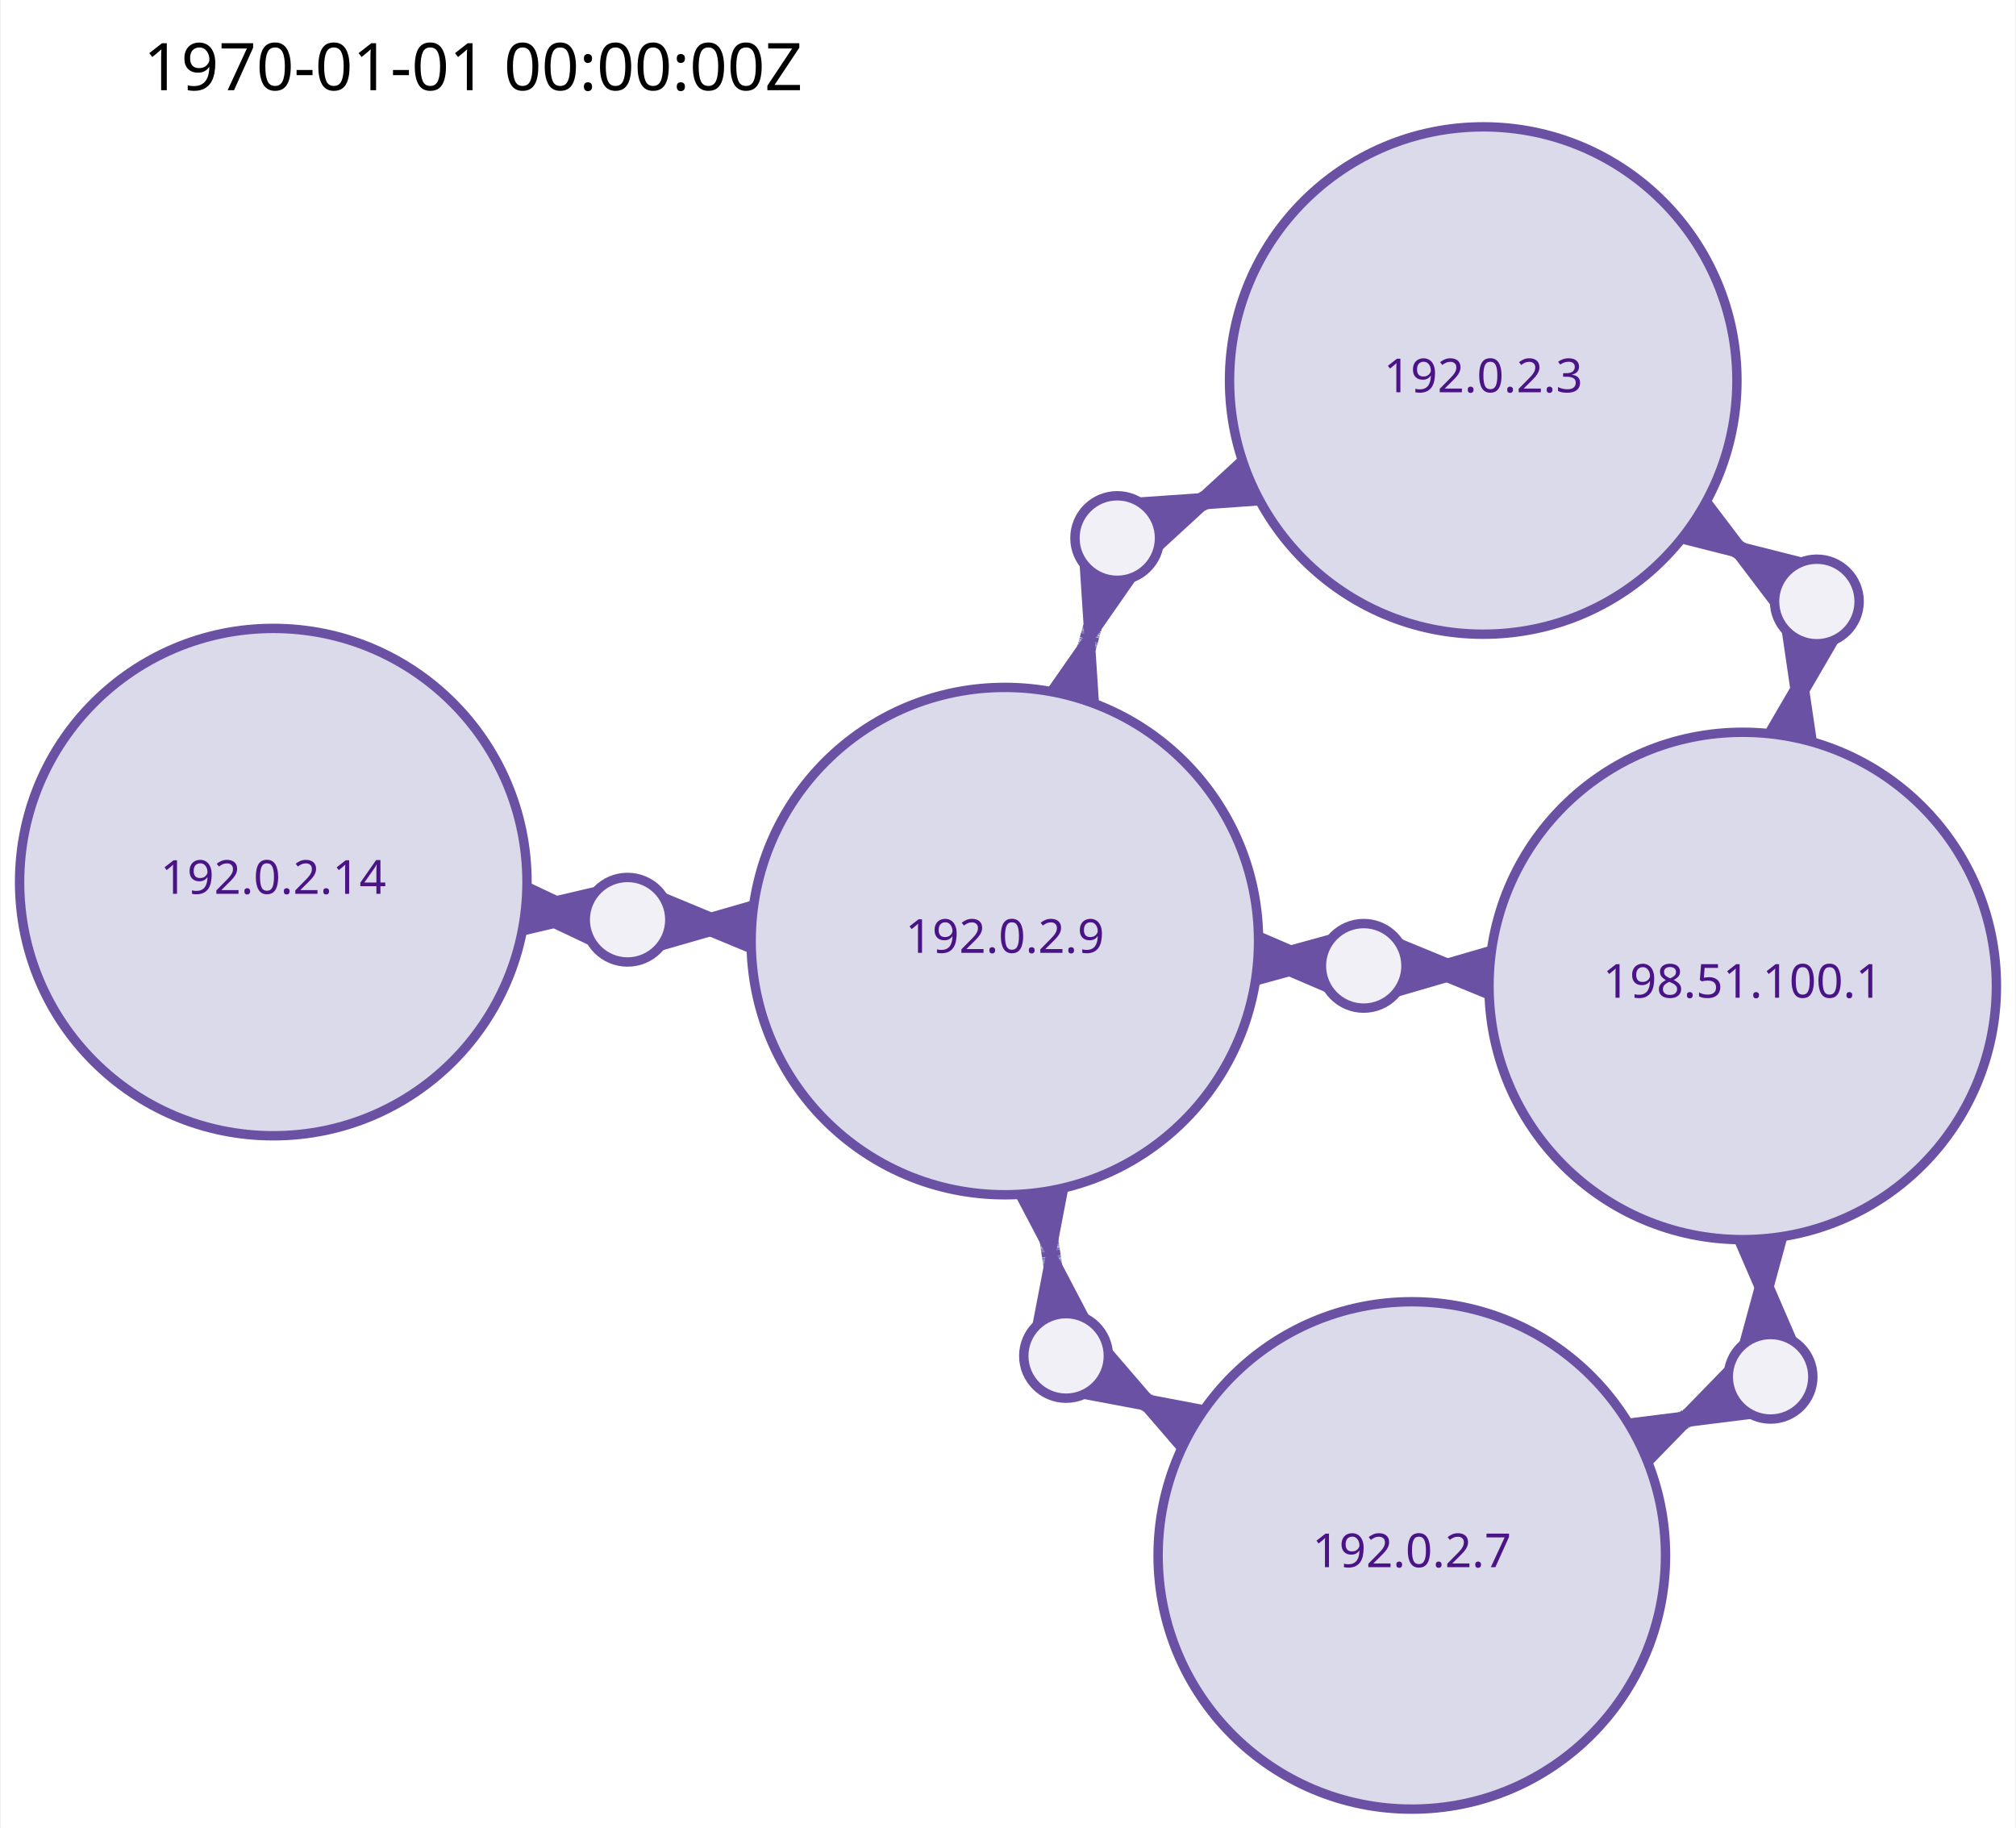
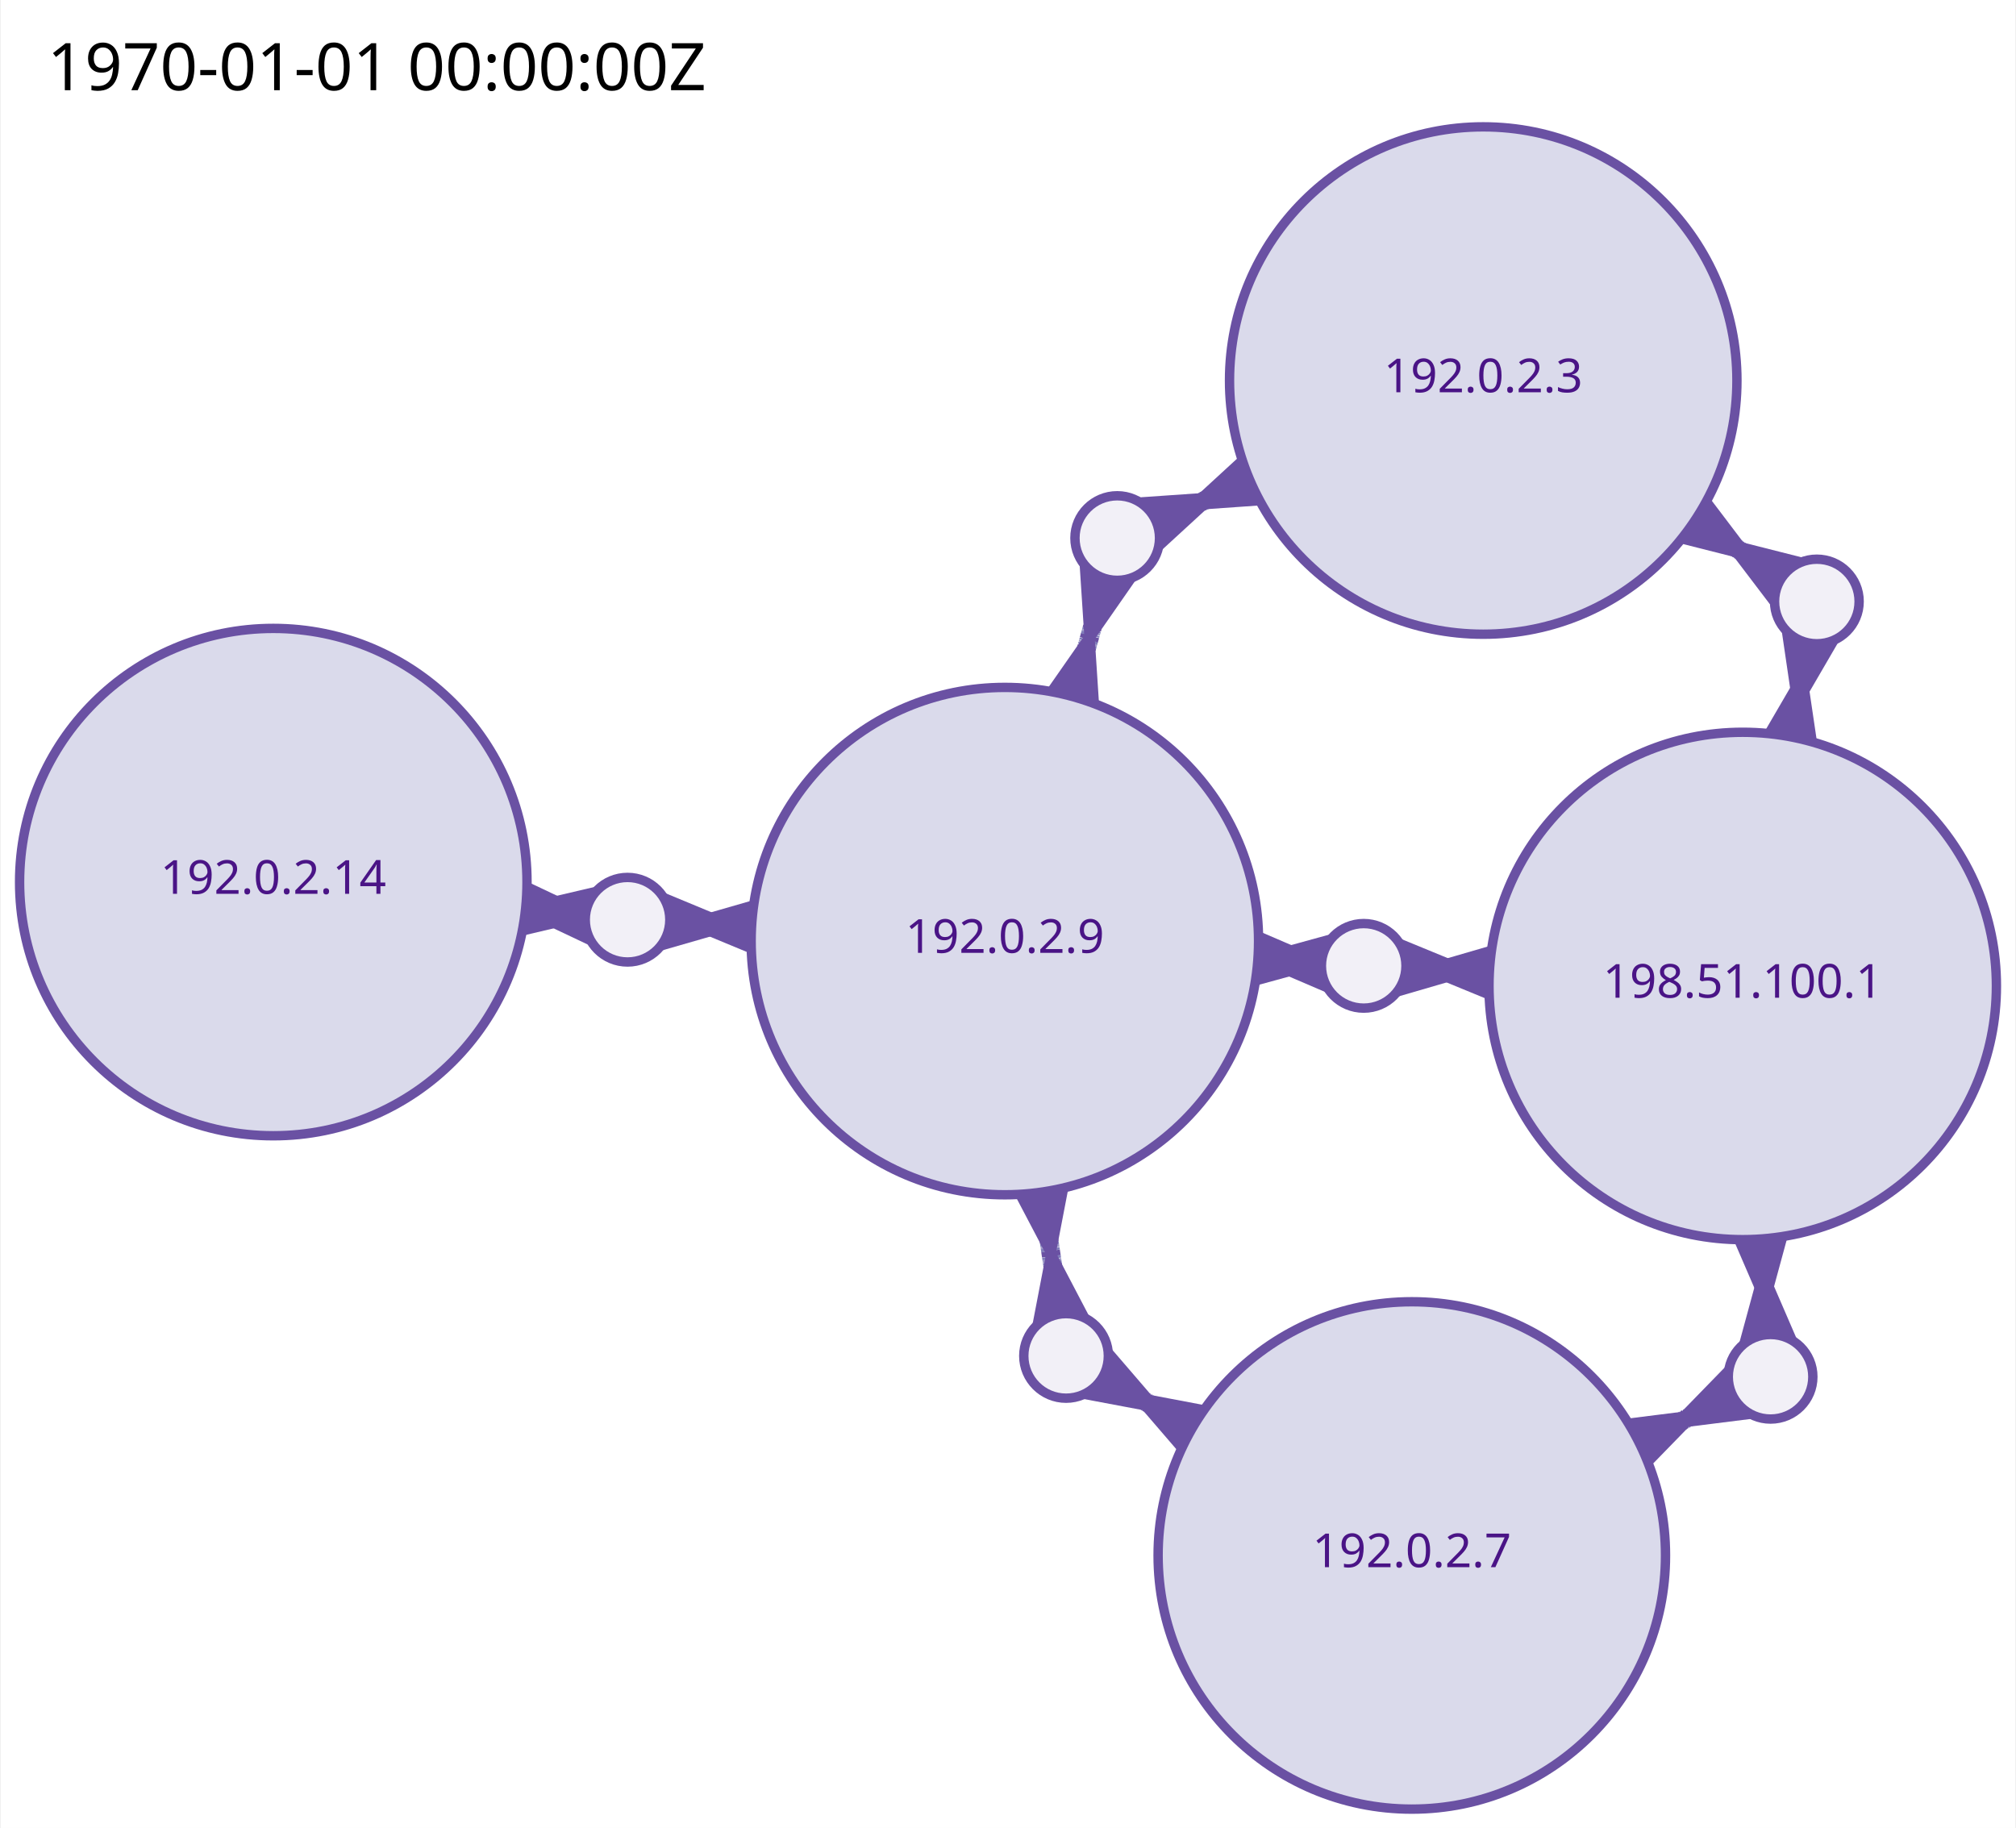
<svg xmlns="http://www.w3.org/2000/svg" width="429pt" height="389pt" viewBox="0.00 0.00 428.76 389.09">
  <g id="graph0" class="graph" transform="scale(1 1) rotate(0) translate(4 385.09)">
    <polygon fill="white" stroke="transparent" points="-4,4 -4,-385.09 424.76,-385.09 424.76,4 -4,4" />
-     <text text-anchor="middle" x="96.5" y="-365.89" font-family="sans bold" font-size="14.00">1970-01-01 00:00:00Z</text>
+     <text text-anchor="middle" x="76" y="-365.89" font-family="sans bold" font-size="14.00">1970-01-01 00:00:00Z</text>
    <g id="edge1" class="edge">
      <path fill="none" stroke="#6a51a3" stroke-width="4" d="M118.08,-190.52C118.09,-190.52 118.1,-190.52 118.11,-190.52" />
      <path fill="none" stroke="#807dba" stroke-width="4" d="M118.11,-190.52C118.12,-190.52 118.13,-190.52 118.14,-190.51" />
      <path fill="none" stroke="#9e9ac8" stroke-width="4" d="M118.14,-190.51C118.14,-190.51 118.15,-190.51 118.16,-190.51" />
      <path fill="none" stroke="#807dba" stroke-width="4" d="M118.16,-190.51C118.17,-190.51 118.18,-190.51 118.19,-190.51" />
      <path fill="none" stroke="#6a51a3" stroke-width="4" d="M118.19,-190.51C118.2,-190.51 118.22,-190.51 118.24,-190.5" />
      <path fill="none" stroke="#807dba" stroke-width="4" d="M118.24,-190.5C118.25,-190.5 118.26,-190.5 118.26,-190.5" />
      <path fill="none" stroke="#9e9ac8" stroke-width="4" d="M118.26,-190.5C118.27,-190.5 118.28,-190.5 118.29,-190.5" />
      <path fill="none" stroke="#807dba" stroke-width="4" d="M118.29,-190.5C118.3,-190.5 118.31,-190.5 118.32,-190.5" />
      <path fill="none" stroke="#6a51a3" stroke-width="4" d="M118.32,-190.5C118.32,-190.49 118.33,-190.49 118.34,-190.49" />
      <polygon fill="#6a51a3" stroke="#6a51a3" stroke-width="4" points="107.62,-188.11 117.94,-190.54 108.36,-195.07 107.62,-188.11" />
      <polygon fill="#6a51a3" stroke="#6a51a3" stroke-width="4" points="120.45,-193.79 110.13,-191.37 119.71,-186.83 120.45,-193.79" />
    </g>
    <g id="edge2" class="edge">
      <path fill="none" stroke="#6a51a3" stroke-width="4" d="M365.33,-268.46C365.36,-268.44 365.4,-268.41 365.43,-268.39" />
      <path fill="none" stroke="#807dba" stroke-width="4" d="M365.43,-268.39C365.46,-268.37 365.5,-268.35 365.53,-268.32" />
      <path fill="none" stroke="#9e9ac8" stroke-width="4" d="M365.53,-268.32C365.57,-268.3 365.6,-268.28 365.63,-268.26" />
      <path fill="none" stroke="#807dba" stroke-width="4" d="M365.63,-268.26C365.67,-268.23 365.7,-268.21 365.73,-268.19" />
      <path fill="none" stroke="#6a51a3" stroke-width="4" d="M365.73,-268.19C365.8,-268.14 365.87,-268.1 365.94,-268.05" />
      <path fill="none" stroke="#807dba" stroke-width="4" d="M365.94,-268.05C365.97,-268.03 366,-268.01 366.04,-267.99" />
      <path fill="none" stroke="#9e9ac8" stroke-width="4" d="M366.04,-267.99C366.07,-267.97 366.11,-267.94 366.14,-267.92" />
      <path fill="none" stroke="#807dba" stroke-width="4" d="M366.14,-267.92C366.17,-267.9 366.21,-267.88 366.24,-267.85" />
      <path fill="none" stroke="#6a51a3" stroke-width="4" d="M366.24,-267.85C366.27,-267.83 366.31,-267.81 366.34,-267.79" />
      <polygon fill="#6a51a3" stroke="#6a51a3" stroke-width="4" points="354.97,-271.12 365.24,-268.52 358.84,-276.96 354.97,-271.12" />
      <polygon fill="#6a51a3" stroke="#6a51a3" stroke-width="4" points="376.87,-265.01 366.6,-267.61 373.01,-259.17 376.87,-265.01" />
    </g>
    <g id="edge3" class="edge">
      <path fill="none" stroke="#6a51a3" stroke-width="4" d="M252.51,-278.69C252.47,-278.67 252.44,-278.66 252.4,-278.64" />
      <path fill="none" stroke="#807dba" stroke-width="4" d="M252.4,-278.64C252.36,-278.63 252.33,-278.61 252.29,-278.59" />
      <path fill="none" stroke="#9e9ac8" stroke-width="4" d="M252.29,-278.59C252.25,-278.58 252.21,-278.56 252.18,-278.55" />
      <path fill="none" stroke="#807dba" stroke-width="4" d="M252.18,-278.55C252.14,-278.53 252.1,-278.51 252.07,-278.5" />
      <path fill="none" stroke="#6a51a3" stroke-width="4" d="M252.07,-278.5C251.99,-278.47 251.92,-278.43 251.84,-278.4" />
      <path fill="none" stroke="#807dba" stroke-width="4" d="M251.84,-278.4C251.81,-278.39 251.77,-278.37 251.73,-278.35" />
      <path fill="none" stroke="#9e9ac8" stroke-width="4" d="M251.73,-278.35C251.7,-278.34 251.66,-278.32 251.62,-278.31" />
      <path fill="none" stroke="#807dba" stroke-width="4" d="M251.62,-278.31C251.59,-278.29 251.55,-278.28 251.51,-278.26" />
      <path fill="none" stroke="#6a51a3" stroke-width="4" d="M251.51,-278.26C251.48,-278.24 251.44,-278.23 251.4,-278.21" />
      <polygon fill="#6a51a3" stroke="#6a51a3" stroke-width="4" points="260.37,-285.88 252.57,-278.71 263.14,-279.45 260.37,-285.88" />
      <polygon fill="#6a51a3" stroke="#6a51a3" stroke-width="4" points="243.35,-270.94 251.15,-278.1 240.58,-277.37 243.35,-270.94" />
    </g>
    <g id="edge4" class="edge">
      <path fill="none" stroke="#6a51a3" stroke-width="4" d="M353.87,-82.66C353.92,-82.68 353.97,-82.7 354.02,-82.73" />
      <path fill="none" stroke="#807dba" stroke-width="4" d="M354.02,-82.73C354.07,-82.75 354.12,-82.78 354.17,-82.8" />
      <path fill="none" stroke="#9e9ac8" stroke-width="4" d="M354.17,-82.8C354.22,-82.83 354.27,-82.85 354.32,-82.88" />
      <path fill="none" stroke="#807dba" stroke-width="4" d="M354.32,-82.88C354.37,-82.9 354.42,-82.93 354.47,-82.95" />
      <path fill="none" stroke="#6a51a3" stroke-width="4" d="M354.47,-82.95C354.56,-83 354.66,-83.05 354.76,-83.1" />
      <path fill="none" stroke="#807dba" stroke-width="4" d="M354.76,-83.1C354.81,-83.12 354.86,-83.15 354.91,-83.17" />
      <path fill="none" stroke="#9e9ac8" stroke-width="4" d="M354.91,-83.17C354.95,-83.19 355,-83.22 355.05,-83.24" />
      <path fill="none" stroke="#807dba" stroke-width="4" d="M355.05,-83.24C355.1,-83.27 355.15,-83.29 355.2,-83.31" />
      <path fill="none" stroke="#6a51a3" stroke-width="4" d="M355.2,-83.31C355.25,-83.34 355.29,-83.36 355.34,-83.39" />
      <polygon fill="#6a51a3" stroke="#6a51a3" stroke-width="4" points="346.25,-74.95 353.64,-82.54 343.13,-81.22 346.25,-74.95" />
      <polygon fill="#6a51a3" stroke="#6a51a3" stroke-width="4" points="362.81,-91.02 355.42,-83.43 365.93,-84.75 362.81,-91.02" />
    </g>
    <g id="edge5" class="edge">
      <path fill="none" stroke="#6a51a3" stroke-width="4" d="M240.58,-86.18C240.54,-86.2 240.51,-86.22 240.47,-86.24" />
      <path fill="none" stroke="#807dba" stroke-width="4" d="M240.47,-86.24C240.43,-86.26 240.4,-86.28 240.36,-86.3" />
      <path fill="none" stroke="#9e9ac8" stroke-width="4" d="M240.36,-86.3C240.33,-86.32 240.29,-86.34 240.26,-86.36" />
      <path fill="none" stroke="#807dba" stroke-width="4" d="M240.26,-86.36C240.22,-86.38 240.19,-86.4 240.15,-86.42" />
      <path fill="none" stroke="#6a51a3" stroke-width="4" d="M240.15,-86.42C240.08,-86.46 240.01,-86.5 239.94,-86.54" />
      <path fill="none" stroke="#807dba" stroke-width="4" d="M239.94,-86.54C239.91,-86.56 239.87,-86.58 239.84,-86.6" />
      <path fill="none" stroke="#9e9ac8" stroke-width="4" d="M239.84,-86.6C239.8,-86.62 239.77,-86.64 239.74,-86.66" />
      <path fill="none" stroke="#807dba" stroke-width="4" d="M239.74,-86.66C239.7,-86.68 239.67,-86.7 239.63,-86.72" />
      <path fill="none" stroke="#6a51a3" stroke-width="4" d="M239.63,-86.72C239.6,-86.74 239.56,-86.76 239.53,-86.78" />
      <polygon fill="#6a51a3" stroke="#6a51a3" stroke-width="4" points="251.06,-84.17 240.65,-86.14 247.56,-78.11 251.06,-84.17" />
      <polygon fill="#6a51a3" stroke="#6a51a3" stroke-width="4" points="228.86,-88.89 239.27,-86.93 232.36,-94.96 228.86,-88.89" />
    </g>
    <g id="edge6" class="edge">
      <path fill="none" stroke="#6a51a3" stroke-width="4" d="M274.04,-180.33C274.05,-180.33 274.06,-180.33 274.08,-180.33" />
      <path fill="none" stroke="#807dba" stroke-width="4" d="M274.08,-180.33C274.09,-180.33 274.1,-180.33 274.11,-180.33" />
      <path fill="none" stroke="#9e9ac8" stroke-width="4" d="M274.11,-180.33C274.12,-180.32 274.14,-180.32 274.15,-180.32" />
      <path fill="none" stroke="#807dba" stroke-width="4" d="M274.15,-180.32C274.16,-180.32 274.17,-180.32 274.19,-180.32" />
      <path fill="none" stroke="#6a51a3" stroke-width="4" d="M274.19,-180.32C274.21,-180.32 274.24,-180.32 274.26,-180.31" />
      <path fill="none" stroke="#807dba" stroke-width="4" d="M274.26,-180.31C274.27,-180.31 274.29,-180.31 274.3,-180.31" />
      <path fill="none" stroke="#9e9ac8" stroke-width="4" d="M274.3,-180.31C274.31,-180.31 274.32,-180.31 274.34,-180.31" />
      <path fill="none" stroke="#807dba" stroke-width="4" d="M274.34,-180.31C274.35,-180.31 274.36,-180.31 274.37,-180.31" />
      <path fill="none" stroke="#6a51a3" stroke-width="4" d="M274.37,-180.31C274.39,-180.31 274.4,-180.31 274.41,-180.3" />
      <polygon fill="#6a51a3" stroke="#6a51a3" stroke-width="4" points="263.75,-177.53 273.97,-180.33 264.24,-184.51 263.75,-177.53" />
      <polygon fill="#6a51a3" stroke="#6a51a3" stroke-width="4" points="277.13,-183.63 266.91,-180.82 276.65,-176.64 277.13,-183.63" />
    </g>
    <g id="edge7" class="edge">
      <path fill="none" stroke="#6a51a3" stroke-width="4" d="M227.07,-247.03C227.11,-247.19 227.16,-247.35 227.2,-247.51" />
      <path fill="none" stroke="#807dba" stroke-width="4" d="M227.2,-247.51C227.25,-247.66 227.29,-247.82 227.33,-247.97" />
      <path fill="none" stroke="#9e9ac8" stroke-width="4" d="M227.33,-247.97C227.38,-248.13 227.42,-248.29 227.46,-248.44" />
      <path fill="none" stroke="#807dba" stroke-width="4" d="M227.46,-248.44C227.51,-248.6 227.55,-248.75 227.59,-248.91" />
      <path fill="none" stroke="#6a51a3" stroke-width="4" d="M227.59,-248.91C227.68,-249.21 227.76,-249.52 227.85,-249.82" />
      <path fill="none" stroke="#807dba" stroke-width="4" d="M227.85,-249.82C227.89,-249.98 227.93,-250.13 227.98,-250.28" />
      <path fill="none" stroke="#9e9ac8" stroke-width="4" d="M227.98,-250.28C228.02,-250.43 228.06,-250.58 228.1,-250.73" />
      <path fill="none" stroke="#807dba" stroke-width="4" d="M228.1,-250.73C228.14,-250.88 228.18,-251.03 228.23,-251.18" />
      <path fill="none" stroke="#6a51a3" stroke-width="4" d="M228.23,-251.18C228.27,-251.33 228.31,-251.48 228.35,-251.63" />
      <polygon fill="#6a51a3" stroke="#6a51a3" stroke-width="4" points="227.69,-236.21 227,-246.78 220.94,-238.09 227.69,-236.21" />
      <polygon fill="#6a51a3" stroke="#6a51a3" stroke-width="4" points="227.78,-262.61 228.47,-252.04 234.52,-260.73 227.78,-262.61" />
    </g>
    <g id="edge8" class="edge">
      <path fill="none" stroke="#6a51a3" stroke-width="4" d="M219.09,-121.16C219.12,-120.96 219.15,-120.77 219.18,-120.57" />
      <path fill="none" stroke="#807dba" stroke-width="4" d="M219.18,-120.57C219.21,-120.37 219.24,-120.17 219.27,-119.98" />
      <path fill="none" stroke="#9e9ac8" stroke-width="4" d="M219.27,-119.98C219.3,-119.78 219.33,-119.59 219.36,-119.39" />
      <path fill="none" stroke="#807dba" stroke-width="4" d="M219.36,-119.39C219.38,-119.2 219.41,-119 219.44,-118.81" />
      <path fill="none" stroke="#6a51a3" stroke-width="4" d="M219.44,-118.81C219.5,-118.42 219.56,-118.04 219.61,-117.66" />
      <path fill="none" stroke="#807dba" stroke-width="4" d="M219.61,-117.66C219.64,-117.47 219.67,-117.28 219.7,-117.09" />
      <path fill="none" stroke="#9e9ac8" stroke-width="4" d="M219.7,-117.09C219.72,-116.9 219.75,-116.71 219.78,-116.52" />
      <path fill="none" stroke="#807dba" stroke-width="4" d="M219.78,-116.52C219.81,-116.34 219.83,-116.15 219.86,-115.96" />
      <path fill="none" stroke="#6a51a3" stroke-width="4" d="M219.86,-115.96C219.89,-115.78 219.92,-115.59 219.94,-115.41" />
      <polygon fill="#6a51a3" stroke="#6a51a3" stroke-width="4" points="214.16,-130.6 219.09,-121.22 221.09,-131.62 214.16,-130.6" />
      <polygon fill="#6a51a3" stroke="#6a51a3" stroke-width="4" points="224.88,-105.92 219.96,-115.31 217.96,-104.9 224.88,-105.92" />
    </g>
    <g id="edge9" class="edge">
      <path fill="none" stroke="#6a51a3" stroke-width="4" d="M145.54,-188.4C145.52,-188.4 145.51,-188.41 145.49,-188.41" />
      <path fill="none" stroke="#807dba" stroke-width="4" d="M145.49,-188.41C145.48,-188.41 145.46,-188.41 145.44,-188.41" />
      <path fill="none" stroke="#9e9ac8" stroke-width="4" d="M145.44,-188.41C145.43,-188.41 145.41,-188.41 145.39,-188.41" />
      <path fill="none" stroke="#807dba" stroke-width="4" d="M145.39,-188.41C145.38,-188.41 145.36,-188.41 145.35,-188.42" />
      <path fill="none" stroke="#6a51a3" stroke-width="4" d="M145.35,-188.42C145.31,-188.42 145.28,-188.42 145.25,-188.42" />
      <path fill="none" stroke="#807dba" stroke-width="4" d="M145.25,-188.42C145.23,-188.42 145.22,-188.42 145.2,-188.42" />
      <path fill="none" stroke="#9e9ac8" stroke-width="4" d="M145.2,-188.42C145.19,-188.42 145.17,-188.43 145.15,-188.43" />
      <path fill="none" stroke="#807dba" stroke-width="4" d="M145.15,-188.43C145.14,-188.43 145.12,-188.43 145.11,-188.43" />
      <path fill="none" stroke="#6a51a3" stroke-width="4" d="M145.11,-188.43C145.09,-188.43 145.07,-188.43 145.06,-188.43" />
      <polygon fill="#6a51a3" stroke="#6a51a3" stroke-width="4" points="155.89,-191.32 145.71,-188.39 155.5,-184.33 155.89,-191.32" />
      <polygon fill="#6a51a3" stroke="#6a51a3" stroke-width="4" points="138.29,-185.31 148.47,-188.24 138.68,-192.3 138.29,-185.31" />
    </g>
    <g id="edge10" class="edge">
      <path fill="none" stroke="#6a51a3" stroke-width="4" d="M378.97,-238.55C378.97,-238.56 378.98,-238.57 378.98,-238.59" />
      <path fill="none" stroke="#807dba" stroke-width="4" d="M378.98,-238.59C378.98,-238.6 378.98,-238.61 378.98,-238.62" />
      <path fill="none" stroke="#9e9ac8" stroke-width="4" d="M378.98,-238.62C378.99,-238.63 378.99,-238.64 378.99,-238.65" />
      <path fill="none" stroke="#807dba" stroke-width="4" d="M378.99,-238.65C378.99,-238.66 379,-238.67 379,-238.69" />
      <path fill="none" stroke="#6a51a3" stroke-width="4" d="M379,-238.69C379,-238.71 379.01,-238.73 379.01,-238.75" />
      <path fill="none" stroke="#807dba" stroke-width="4" d="M379.01,-238.75C379.01,-238.76 379.01,-238.78 379.02,-238.79" />
      <path fill="none" stroke="#9e9ac8" stroke-width="4" d="M379.02,-238.79C379.02,-238.8 379.02,-238.81 379.02,-238.82" />
      <path fill="none" stroke="#807dba" stroke-width="4" d="M379.02,-238.82C379.03,-238.83 379.03,-238.84 379.03,-238.85" />
      <path fill="none" stroke="#6a51a3" stroke-width="4" d="M379.03,-238.85C379.03,-238.86 379.03,-238.88 379.04,-238.89" />
      <polygon fill="#6a51a3" stroke="#6a51a3" stroke-width="4" points="380.46,-227.77 378.91,-238.25 373.58,-229.1 380.46,-227.77" />
      <polygon fill="#6a51a3" stroke="#6a51a3" stroke-width="4" points="377.38,-248.78 378.92,-238.29 384.25,-247.45 377.38,-248.78" />
    </g>
    <g id="edge11" class="edge">
      <path fill="none" stroke="#6a51a3" stroke-width="4" d="M302.3,-178.64C302.28,-178.64 302.27,-178.64 302.25,-178.64" />
      <path fill="none" stroke="#807dba" stroke-width="4" d="M302.25,-178.64C302.24,-178.64 302.22,-178.64 302.2,-178.64" />
      <path fill="none" stroke="#9e9ac8" stroke-width="4" d="M302.2,-178.64C302.19,-178.64 302.17,-178.65 302.15,-178.65" />
      <path fill="none" stroke="#807dba" stroke-width="4" d="M302.15,-178.65C302.14,-178.65 302.12,-178.65 302.11,-178.65" />
      <path fill="none" stroke="#6a51a3" stroke-width="4" d="M302.11,-178.65C302.07,-178.65 302.04,-178.65 302.01,-178.65" />
      <path fill="none" stroke="#807dba" stroke-width="4" d="M302.01,-178.65C301.99,-178.66 301.98,-178.66 301.96,-178.66" />
      <path fill="none" stroke="#9e9ac8" stroke-width="4" d="M301.96,-178.66C301.94,-178.66 301.93,-178.66 301.91,-178.66" />
      <path fill="none" stroke="#807dba" stroke-width="4" d="M301.91,-178.66C301.9,-178.66 301.88,-178.66 301.86,-178.66" />
      <path fill="none" stroke="#6a51a3" stroke-width="4" d="M301.86,-178.66C301.85,-178.66 301.83,-178.66 301.82,-178.66" />
      <polygon fill="#6a51a3" stroke="#6a51a3" stroke-width="4" points="312.69,-181.59 302.52,-178.63 312.32,-174.6 312.69,-181.59" />
      <polygon fill="#6a51a3" stroke="#6a51a3" stroke-width="4" points="295.03,-175.52 305.2,-178.48 295.4,-182.51 295.03,-175.52" />
    </g>
    <g id="edge12" class="edge">
      <path fill="none" stroke="#6a51a3" stroke-width="4" d="M371.35,-110.84C371.35,-110.83 371.35,-110.82 371.35,-110.8" />
      <path fill="none" stroke="#807dba" stroke-width="4" d="M371.35,-110.8C371.35,-110.79 371.35,-110.78 371.36,-110.77" />
      <path fill="none" stroke="#9e9ac8" stroke-width="4" d="M371.36,-110.77C371.36,-110.76 371.36,-110.75 371.36,-110.74" />
      <path fill="none" stroke="#807dba" stroke-width="4" d="M371.36,-110.74C371.36,-110.72 371.36,-110.71 371.36,-110.7" />
      <path fill="none" stroke="#6a51a3" stroke-width="4" d="M371.36,-110.7C371.36,-110.68 371.36,-110.66 371.37,-110.63" />
      <path fill="none" stroke="#807dba" stroke-width="4" d="M371.37,-110.63C371.37,-110.62 371.37,-110.61 371.37,-110.6" />
      <path fill="none" stroke="#9e9ac8" stroke-width="4" d="M371.37,-110.6C371.37,-110.59 371.37,-110.58 371.37,-110.57" />
      <path fill="none" stroke="#807dba" stroke-width="4" d="M371.37,-110.57C371.37,-110.55 371.37,-110.54 371.37,-110.53" />
      <path fill="none" stroke="#6a51a3" stroke-width="4" d="M371.37,-110.53C371.37,-110.52 371.37,-110.51 371.38,-110.5" />
      <polygon fill="#6a51a3" stroke="#6a51a3" stroke-width="4" points="367.13,-120.87 371.33,-111.15 374.11,-121.37 367.13,-120.87" />
      <polygon fill="#6a51a3" stroke="#6a51a3" stroke-width="4" points="375.53,-101.37 371.33,-111.09 368.55,-100.87 375.53,-101.37" />
    </g>
    <g id="node1" class="node">
      <ellipse fill="#dadaeb" stroke="#6a51a3" stroke-width="2" cx="54" cy="-197.33" rx="54" ry="54" />
      <text text-anchor="middle" x="54" y="-194.83" font-family="sans bold" font-size="10.00" fill="#4a1486">192.0.2.14</text>
    </g>
    <g id="node2" class="node">
      <ellipse fill="#dadaeb" stroke="#6a51a3" stroke-width="2" cx="311.53" cy="-304.09" rx="54" ry="54" />
      <text text-anchor="middle" x="311.53" y="-301.59" font-family="sans bold" font-size="10.00" fill="#4a1486">192.0.2.3</text>
    </g>
    <g id="node3" class="node">
      <ellipse fill="#dadaeb" stroke="#6a51a3" stroke-width="2" cx="296.33" cy="-54" rx="54" ry="54" />
      <text text-anchor="middle" x="296.33" y="-51.5" font-family="sans bold" font-size="10.00" fill="#4a1486">192.0.2.7</text>
    </g>
    <g id="node4" class="node">
      <ellipse fill="#dadaeb" stroke="#6a51a3" stroke-width="2" cx="209.71" cy="-184.77" rx="54" ry="54" />
      <text text-anchor="middle" x="209.71" y="-182.27" font-family="sans bold" font-size="10.00" fill="#4a1486">192.0.2.9</text>
    </g>
    <g id="node5" class="node">
      <ellipse fill="#dadaeb" stroke="#6a51a3" stroke-width="2" cx="366.76" cy="-175.22" rx="54" ry="54" />
      <text text-anchor="middle" x="366.76" y="-172.72" font-family="sans bold" font-size="10.00" fill="#4a1486">198.51.100.1</text>
    </g>
    <g id="node6" class="node">
      <ellipse fill="#f2f0f7" stroke="#6a51a3" stroke-width="2" cx="382.54" cy="-257.06" rx="9" ry="9" />
    </g>
    <g id="node7" class="node">
      <ellipse fill="#f2f0f7" stroke="#6a51a3" stroke-width="2" cx="286.09" cy="-179.5" rx="9" ry="9" />
    </g>
    <g id="node8" class="node">
      <ellipse fill="#f2f0f7" stroke="#6a51a3" stroke-width="2" cx="372.69" cy="-92.03" rx="9" ry="9" />
    </g>
    <g id="node9" class="node">
      <ellipse fill="#f2f0f7" stroke="#6a51a3" stroke-width="2" cx="233.63" cy="-270.56" rx="9" ry="9" />
    </g>
    <g id="node10" class="node">
      <ellipse fill="#f2f0f7" stroke="#6a51a3" stroke-width="2" cx="222.74" cy="-96.47" rx="9" ry="9" />
    </g>
    <g id="node11" class="node">
      <ellipse fill="#f2f0f7" stroke="#6a51a3" stroke-width="2" cx="129.4" cy="-189.32" rx="9" ry="9" />
    </g>
  </g>
</svg>
